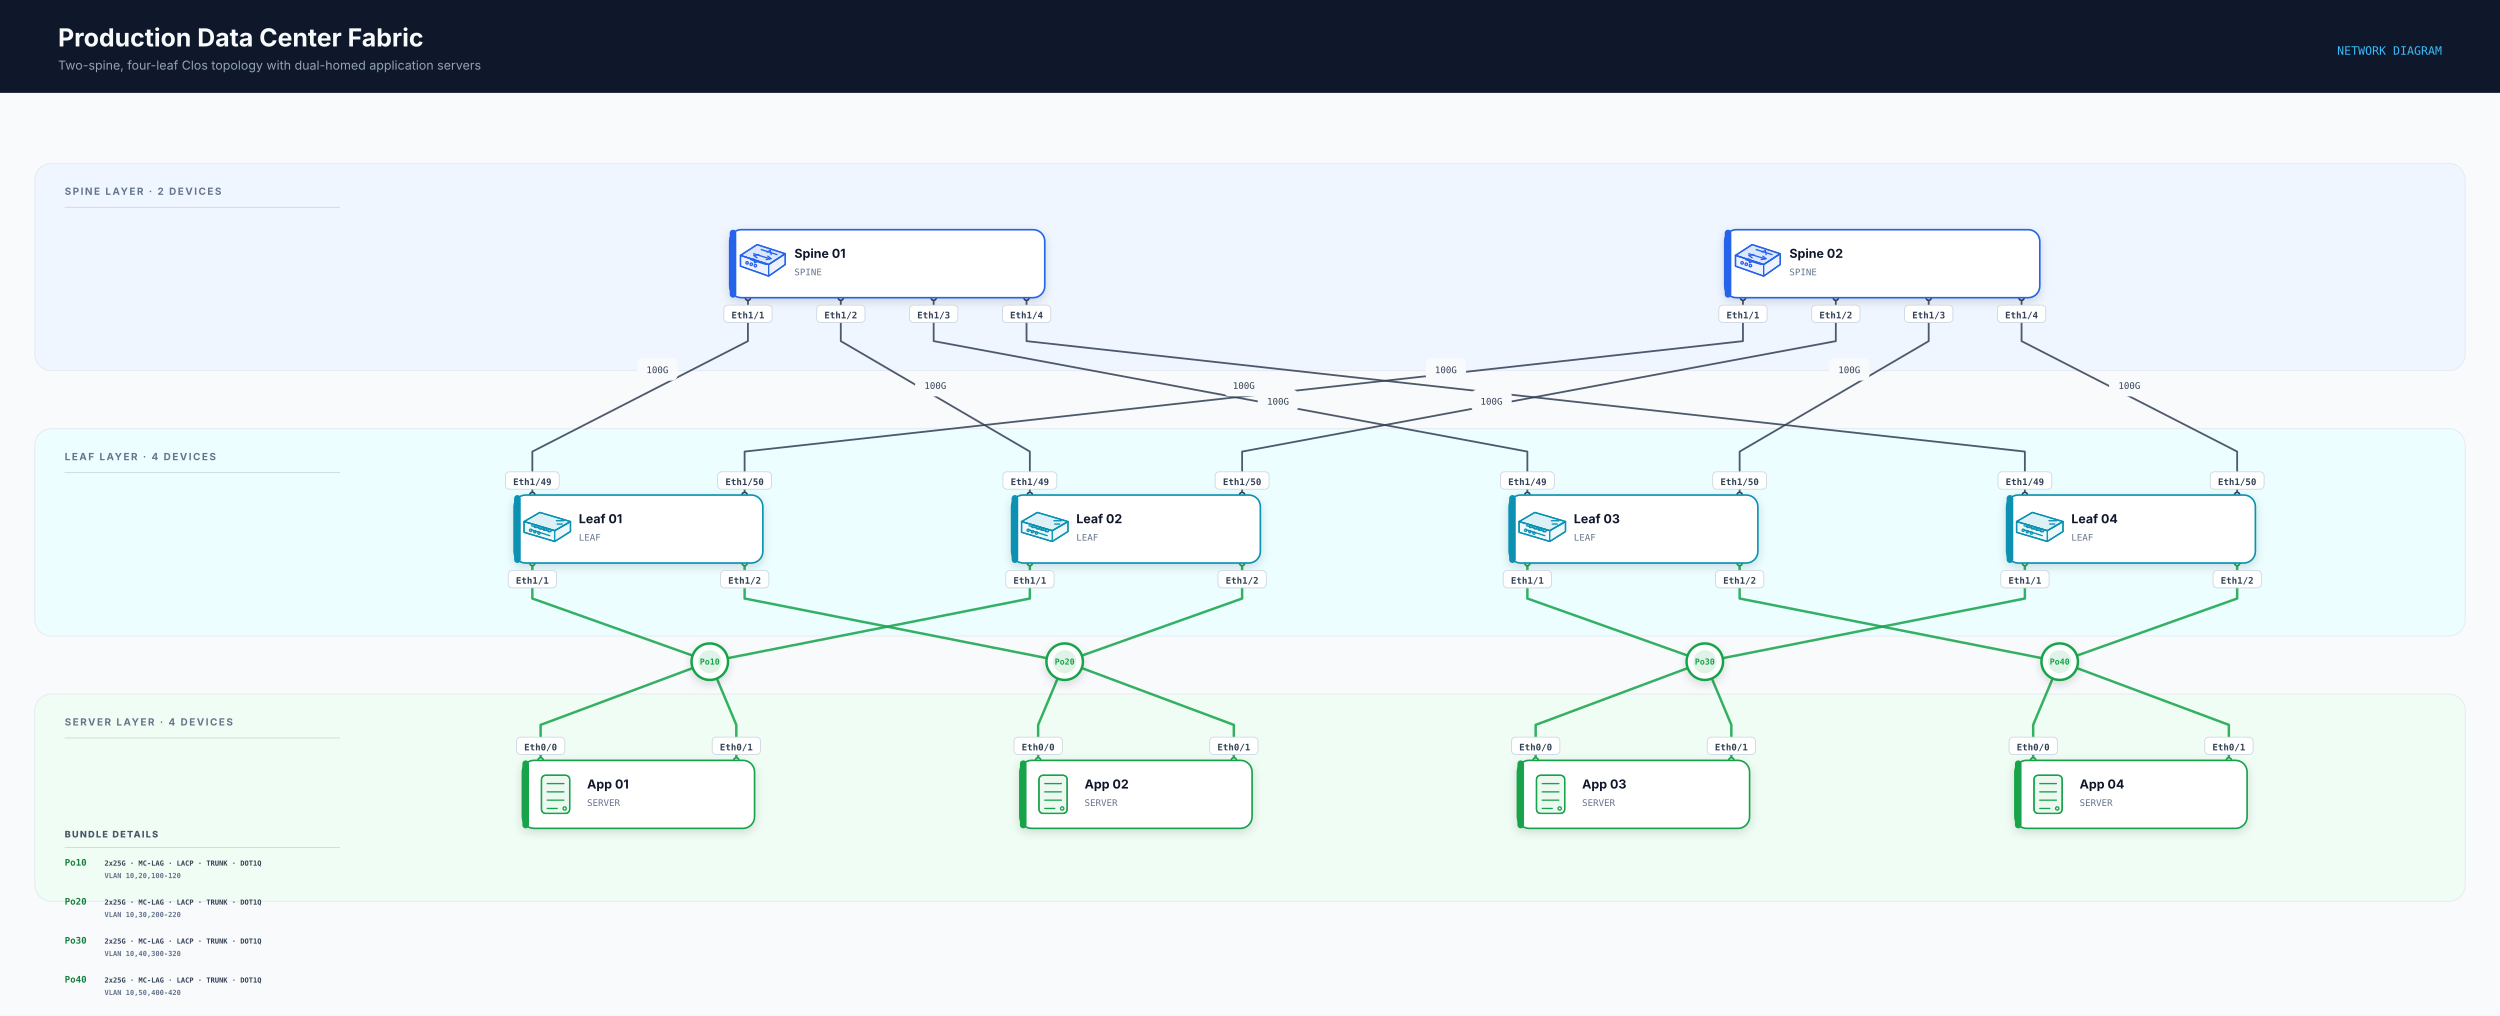
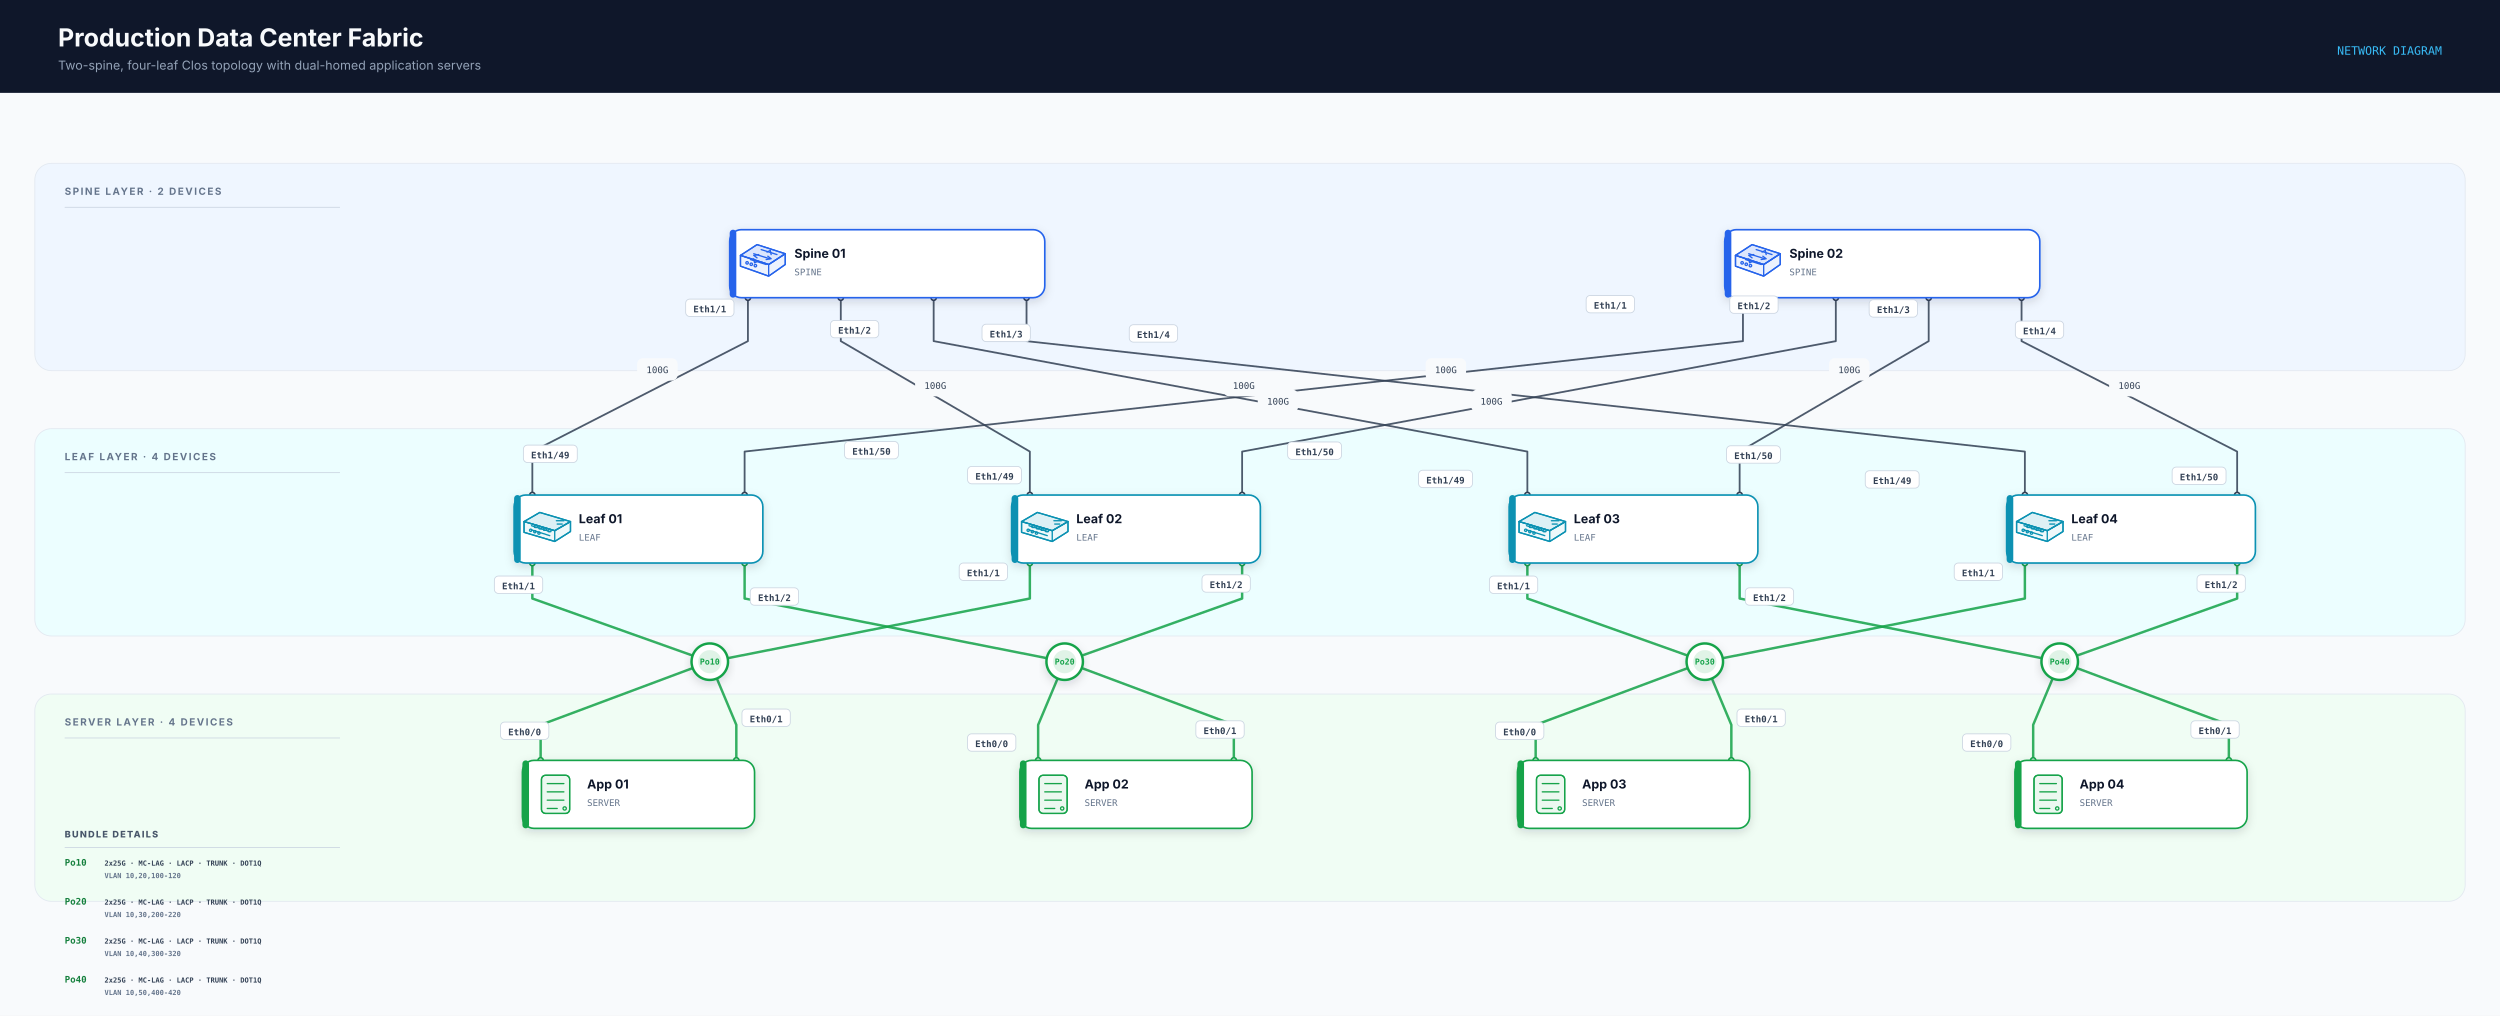
<svg xmlns="http://www.w3.org/2000/svg" class="theme-light" width="3015" height="1225" viewBox="0 0 3015 1225" role="img" shape-rendering="geometricPrecision">
  <defs>
    <filter id="shadow" x="-20%" y="-20%" width="140%" height="150%">
      <feDropShadow dx="0" dy="4" stdDeviation="6" flood-color="#0f172a" flood-opacity=".14" />
    </filter>
  </defs>
  <rect width="100%" height="100%" fill="#f8fafc" />
  <rect x="0" y="0" width="3015" height="112" fill="#0f172a" />
  <text x="70" y="56" fill="#f8fafc" font-family="Inter,Segoe UI,sans-serif" font-size="30" font-weight="700">Production Data Center Fabric</text>
  <text x="70" y="84" fill="#94a3b8" font-family="Inter,Segoe UI,sans-serif" font-size="15">Two-spine, four-leaf Clos topology with dual-homed application servers</text>
  <text x="2945" y="66" text-anchor="end" fill="#38bdf8" font-family="ui-monospace,SFMono-Regular,monospace" font-size="14">NETWORK DIAGRAM</text>
  <rect x="42" y="197.0" width="2931.0" height="250.0" rx="20" fill="#eff6ff" stroke="#e2e8f0" />
  <rect x="42" y="517.0" width="2931.0" height="250.0" rx="20" fill="#ecfeff" stroke="#e2e8f0" />
  <rect x="42" y="837.0" width="2931.0" height="250.0" rx="20" fill="#f0fdf4" stroke="#e2e8f0" />
  <g id="row-headings">
    <g class="row-heading row-heading-spine">
      <path d="M78 250.0 H410" stroke="#cbd5e1" stroke-width="1" />
      <text x="78" y="235.0" fill="#64748b" font-family="Inter,Segoe UI,sans-serif" font-size="12" font-weight="700" letter-spacing="1.8">SPINE LAYER · 2 DEVICES</text>
    </g>
    <g class="row-heading row-heading-leaf">
      <path d="M78 570.0 H410" stroke="#cbd5e1" stroke-width="1" />
      <text x="78" y="555.0" fill="#64748b" font-family="Inter,Segoe UI,sans-serif" font-size="12" font-weight="700" letter-spacing="1.8">LEAF LAYER · 4 DEVICES</text>
    </g>
    <g class="row-heading row-heading-server">
      <path d="M78 890.0 H410" stroke="#cbd5e1" stroke-width="1" />
      <text x="78" y="875.0" fill="#64748b" font-family="Inter,Segoe UI,sans-serif" font-size="12" font-weight="700" letter-spacing="1.8">SERVER LAYER · 4 DEVICES</text>
    </g>
  </g>
  <g id="links">
    <g id="link-1" data-netdiag-kind="link">
      <path d="M 902.0 359.0 V 411.4 L 642.0 544.6 V 597.0" fill="none" stroke="#334155" stroke-width="2.2" stroke-linecap="round" stroke-linejoin="round" opacity=".86" />
      <circle cx="902.0" cy="359.0" r="3.2" fill="#ffffff" stroke="#334155" stroke-width="2" />
      <circle cx="642.0" cy="597.0" r="3.2" fill="#ffffff" stroke="#334155" stroke-width="2" />
    </g>
    <g id="link-2" data-netdiag-kind="link">
      <path d="M 1014.0 359.0 V 411.4 L 1242.0 544.6 V 597.0" fill="none" stroke="#334155" stroke-width="2.2" stroke-linecap="round" stroke-linejoin="round" opacity=".86" />
      <circle cx="1014.0" cy="359.0" r="3.2" fill="#ffffff" stroke="#334155" stroke-width="2" />
      <circle cx="1242.0" cy="597.0" r="3.2" fill="#ffffff" stroke="#334155" stroke-width="2" />
    </g>
    <g id="link-3" data-netdiag-kind="link">
      <path d="M 1126.0 359.0 V 411.4 L 1842.0 544.6 V 597.0" fill="none" stroke="#334155" stroke-width="2.2" stroke-linecap="round" stroke-linejoin="round" opacity=".86" />
      <circle cx="1126.0" cy="359.0" r="3.2" fill="#ffffff" stroke="#334155" stroke-width="2" />
      <circle cx="1842.0" cy="597.0" r="3.2" fill="#ffffff" stroke="#334155" stroke-width="2" />
    </g>
    <g id="link-4" data-netdiag-kind="link">
      <path d="M 1238.0 359.0 V 411.4 L 2442.0 544.6 V 597.0" fill="none" stroke="#334155" stroke-width="2.2" stroke-linecap="round" stroke-linejoin="round" opacity=".86" />
      <circle cx="1238.0" cy="359.0" r="3.2" fill="#ffffff" stroke="#334155" stroke-width="2" />
      <circle cx="2442.0" cy="597.0" r="3.2" fill="#ffffff" stroke="#334155" stroke-width="2" />
    </g>
    <g id="link-5" data-netdiag-kind="link">
      <path d="M 2102.0 359.0 V 411.4 L 898.0 544.6 V 597.0" fill="none" stroke="#334155" stroke-width="2.2" stroke-linecap="round" stroke-linejoin="round" opacity=".86" />
      <circle cx="2102.0" cy="359.0" r="3.2" fill="#ffffff" stroke="#334155" stroke-width="2" />
      <circle cx="898.0" cy="597.0" r="3.2" fill="#ffffff" stroke="#334155" stroke-width="2" />
    </g>
    <g id="link-6" data-netdiag-kind="link">
      <path d="M 2214.0 359.0 V 411.4 L 1498.0 544.6 V 597.0" fill="none" stroke="#334155" stroke-width="2.2" stroke-linecap="round" stroke-linejoin="round" opacity=".86" />
      <circle cx="2214.0" cy="359.0" r="3.2" fill="#ffffff" stroke="#334155" stroke-width="2" />
      <circle cx="1498.0" cy="597.0" r="3.2" fill="#ffffff" stroke="#334155" stroke-width="2" />
    </g>
    <g id="link-7" data-netdiag-kind="link">
      <path d="M 2326.0 359.0 V 411.4 L 2098.0 544.6 V 597.0" fill="none" stroke="#334155" stroke-width="2.2" stroke-linecap="round" stroke-linejoin="round" opacity=".86" />
      <circle cx="2326.0" cy="359.0" r="3.2" fill="#ffffff" stroke="#334155" stroke-width="2" />
      <circle cx="2098.0" cy="597.0" r="3.2" fill="#ffffff" stroke="#334155" stroke-width="2" />
    </g>
    <g id="link-8" data-netdiag-kind="link">
      <path d="M 2438.0 359.0 V 411.4 L 2698.0 544.6 V 597.0" fill="none" stroke="#334155" stroke-width="2.2" stroke-linecap="round" stroke-linejoin="round" opacity=".86" />
      <circle cx="2438.0" cy="359.0" r="3.2" fill="#ffffff" stroke="#334155" stroke-width="2" />
      <circle cx="2698.0" cy="597.0" r="3.2" fill="#ffffff" stroke="#334155" stroke-width="2" />
    </g>
    <g id="link-9" data-netdiag-kind="link">
      <path d="M 642.0 679.0 V 721.8 L 856.0 798.0 L 652.0 874.2 V 917.0" fill="none" stroke="#16a34a" stroke-width="3.0" stroke-linecap="round" stroke-linejoin="round" opacity=".86" />
      <circle cx="642.0" cy="679.0" r="3.2" fill="#ffffff" stroke="#16a34a" stroke-width="2" />
      <circle cx="652.0" cy="917.0" r="3.2" fill="#ffffff" stroke="#16a34a" stroke-width="2" />
    </g>
    <g id="link-10" data-netdiag-kind="link">
      <path d="M 1242.0 679.0 V 721.8 L 856.0 798.0 L 888.0 874.2 V 917.0" fill="none" stroke="#16a34a" stroke-width="3.0" stroke-linecap="round" stroke-linejoin="round" opacity=".86" />
      <circle cx="1242.0" cy="679.0" r="3.2" fill="#ffffff" stroke="#16a34a" stroke-width="2" />
      <circle cx="888.0" cy="917.0" r="3.2" fill="#ffffff" stroke="#16a34a" stroke-width="2" />
    </g>
    <g id="link-11" data-netdiag-kind="link">
      <path d="M 898.0 679.0 V 721.8 L 1284.0 798.0 L 1252.0 874.2 V 917.0" fill="none" stroke="#16a34a" stroke-width="3.0" stroke-linecap="round" stroke-linejoin="round" opacity=".86" />
      <circle cx="898.0" cy="679.0" r="3.2" fill="#ffffff" stroke="#16a34a" stroke-width="2" />
      <circle cx="1252.0" cy="917.0" r="3.2" fill="#ffffff" stroke="#16a34a" stroke-width="2" />
    </g>
    <g id="link-12" data-netdiag-kind="link">
      <path d="M 1498.0 679.0 V 721.8 L 1284.0 798.0 L 1488.0 874.2 V 917.0" fill="none" stroke="#16a34a" stroke-width="3.0" stroke-linecap="round" stroke-linejoin="round" opacity=".86" />
      <circle cx="1498.0" cy="679.0" r="3.2" fill="#ffffff" stroke="#16a34a" stroke-width="2" />
      <circle cx="1488.0" cy="917.0" r="3.2" fill="#ffffff" stroke="#16a34a" stroke-width="2" />
    </g>
    <g id="link-13" data-netdiag-kind="link">
      <path d="M 1842.0 679.0 V 721.8 L 2056.0 798.0 L 1852.0 874.2 V 917.0" fill="none" stroke="#16a34a" stroke-width="3.0" stroke-linecap="round" stroke-linejoin="round" opacity=".86" />
      <circle cx="1842.0" cy="679.0" r="3.2" fill="#ffffff" stroke="#16a34a" stroke-width="2" />
      <circle cx="1852.0" cy="917.0" r="3.2" fill="#ffffff" stroke="#16a34a" stroke-width="2" />
    </g>
    <g id="link-14" data-netdiag-kind="link">
      <path d="M 2442.0 679.0 V 721.8 L 2056.0 798.0 L 2088.0 874.2 V 917.0" fill="none" stroke="#16a34a" stroke-width="3.0" stroke-linecap="round" stroke-linejoin="round" opacity=".86" />
      <circle cx="2442.0" cy="679.0" r="3.2" fill="#ffffff" stroke="#16a34a" stroke-width="2" />
      <circle cx="2088.0" cy="917.0" r="3.2" fill="#ffffff" stroke="#16a34a" stroke-width="2" />
    </g>
    <g id="link-15" data-netdiag-kind="link">
      <path d="M 2098.0 679.0 V 721.8 L 2484.0 798.0 L 2452.0 874.2 V 917.0" fill="none" stroke="#16a34a" stroke-width="3.0" stroke-linecap="round" stroke-linejoin="round" opacity=".86" />
      <circle cx="2098.0" cy="679.0" r="3.2" fill="#ffffff" stroke="#16a34a" stroke-width="2" />
      <circle cx="2452.0" cy="917.0" r="3.2" fill="#ffffff" stroke="#16a34a" stroke-width="2" />
    </g>
    <g id="link-16" data-netdiag-kind="link">
      <path d="M 2698.0 679.0 V 721.8 L 2484.0 798.0 L 2688.0 874.2 V 917.0" fill="none" stroke="#16a34a" stroke-width="3.0" stroke-linecap="round" stroke-linejoin="round" opacity=".86" />
      <circle cx="2698.0" cy="679.0" r="3.2" fill="#ffffff" stroke="#16a34a" stroke-width="2" />
      <circle cx="2688.0" cy="917.0" r="3.2" fill="#ffffff" stroke="#16a34a" stroke-width="2" />
    </g>
  </g>
  <g id="nodes">
    <g id="app-01" data-netdiag-kind="node" filter="url(#shadow)">
      <rect x="630.0" y="917.0" width="280.0" height="82.0" rx="14" fill="#ffffff" stroke="#16a34a" stroke-width="2" />
      <rect x="630.0" y="917.0" width="8" height="82.0" rx="4" fill="#16a34a" />
      <g class="device-icon device-icon-server" transform="translate(670.0 958.0)" stroke="#16a34a" fill="none" stroke-width="1.6" stroke-linecap="round" stroke-linejoin="round">
        <rect x="-17" y="-23" width="34" height="46" rx="5" fill="#16a34a" fill-opacity=".08" />
        <rect x="-17" y="-23" width="34" height="46" rx="5" />
        <path d="M-10 -13h20M-10 -3h20M-10 7h20M-10 17h12" />
        <circle cx="11" cy="17" r="2" />
      </g>
      <text class="node-title" x="708.0" y="951.0" fill="#0f172a" font-family="Inter,Segoe UI,Arial,sans-serif" font-size="15" font-weight="700">App 01</text>
      <text x="708.0" y="972.0" fill="#64748b" font-family="ui-monospace,SFMono-Regular,monospace" font-size="11">SERVER</text>
    </g>
    <g id="app-02" data-netdiag-kind="node" filter="url(#shadow)">
      <rect x="1230.0" y="917.0" width="280.0" height="82.0" rx="14" fill="#ffffff" stroke="#16a34a" stroke-width="2" />
      <rect x="1230.0" y="917.0" width="8" height="82.0" rx="4" fill="#16a34a" />
      <g class="device-icon device-icon-server" transform="translate(1270.0 958.0)" stroke="#16a34a" fill="none" stroke-width="1.6" stroke-linecap="round" stroke-linejoin="round">
        <rect x="-17" y="-23" width="34" height="46" rx="5" fill="#16a34a" fill-opacity=".08" />
        <rect x="-17" y="-23" width="34" height="46" rx="5" />
        <path d="M-10 -13h20M-10 -3h20M-10 7h20M-10 17h12" />
        <circle cx="11" cy="17" r="2" />
      </g>
      <text class="node-title" x="1308.0" y="951.0" fill="#0f172a" font-family="Inter,Segoe UI,Arial,sans-serif" font-size="15" font-weight="700">App 02</text>
      <text x="1308.0" y="972.0" fill="#64748b" font-family="ui-monospace,SFMono-Regular,monospace" font-size="11">SERVER</text>
    </g>
    <g id="app-03" data-netdiag-kind="node" filter="url(#shadow)">
      <rect x="1830.0" y="917.0" width="280.0" height="82.0" rx="14" fill="#ffffff" stroke="#16a34a" stroke-width="2" />
      <rect x="1830.0" y="917.0" width="8" height="82.0" rx="4" fill="#16a34a" />
      <g class="device-icon device-icon-server" transform="translate(1870.0 958.0)" stroke="#16a34a" fill="none" stroke-width="1.6" stroke-linecap="round" stroke-linejoin="round">
        <rect x="-17" y="-23" width="34" height="46" rx="5" fill="#16a34a" fill-opacity=".08" />
        <rect x="-17" y="-23" width="34" height="46" rx="5" />
        <path d="M-10 -13h20M-10 -3h20M-10 7h20M-10 17h12" />
        <circle cx="11" cy="17" r="2" />
      </g>
      <text class="node-title" x="1908.0" y="951.0" fill="#0f172a" font-family="Inter,Segoe UI,Arial,sans-serif" font-size="15" font-weight="700">App 03</text>
      <text x="1908.0" y="972.0" fill="#64748b" font-family="ui-monospace,SFMono-Regular,monospace" font-size="11">SERVER</text>
    </g>
    <g id="app-04" data-netdiag-kind="node" filter="url(#shadow)">
      <rect x="2430.0" y="917.0" width="280.0" height="82.0" rx="14" fill="#ffffff" stroke="#16a34a" stroke-width="2" />
      <rect x="2430.0" y="917.0" width="8" height="82.0" rx="4" fill="#16a34a" />
      <g class="device-icon device-icon-server" transform="translate(2470.0 958.0)" stroke="#16a34a" fill="none" stroke-width="1.6" stroke-linecap="round" stroke-linejoin="round">
        <rect x="-17" y="-23" width="34" height="46" rx="5" fill="#16a34a" fill-opacity=".08" />
        <rect x="-17" y="-23" width="34" height="46" rx="5" />
        <path d="M-10 -13h20M-10 -3h20M-10 7h20M-10 17h12" />
        <circle cx="11" cy="17" r="2" />
      </g>
      <text class="node-title" x="2508.0" y="951.0" fill="#0f172a" font-family="Inter,Segoe UI,Arial,sans-serif" font-size="15" font-weight="700">App 04</text>
      <text x="2508.0" y="972.0" fill="#64748b" font-family="ui-monospace,SFMono-Regular,monospace" font-size="11">SERVER</text>
    </g>
    <g id="leaf-01" data-netdiag-kind="node" filter="url(#shadow)">
      <rect x="620.0" y="597.0" width="300.0" height="82.0" rx="14" fill="#ffffff" stroke="#0891b2" stroke-width="2" />
      <rect x="620.0" y="597.0" width="8" height="82.0" rx="4" fill="#0891b2" />
      <g class="device-icon device-icon-leaf" transform="translate(660.0 638.0)" stroke="#0891b2" fill="none" stroke-width="1.6" stroke-linecap="round" stroke-linejoin="round">
        <path d="M-28 -9 -9 -20 28 -9 9 2Z" fill="#0891b2" fill-opacity=".14" />
        <path d="M-28 -9 9 2 28 -9v12L9 15-28 4Z" fill="#0891b2" fill-opacity=".07" />
        <path d="M-28 -9 -9 -20 28 -9 9 2Z" />
        <path d="M-28 -9v13L9 15 28 3v-12M9 2v13" />
        <path d="M-19 -4 3 3M-19 1 3 8" />
        <rect x="-15.5" y="-4.5" width="3.5" height="2.7" rx=".5" />
        <rect x="-10" y="-2.8" width="3.5" height="2.7" rx=".5" />
        <rect x="-4.5" y="-1.1" width="3.5" height="2.7" rx=".5" />
        <rect x="1" y=".6" width="3.5" height="2.7" rx=".5" />
        <circle cx="-20" cy="1.5" r="1.4" />
        <circle cx="-15" cy="3.2" r="1.4" />
        <circle cx="-10" cy="4.9" r="1.4" />
        <path d="M11 -10h9M12 -6h6" />
      </g>
      <text class="node-title" x="698.0" y="631.0" fill="#0f172a" font-family="Inter,Segoe UI,Arial,sans-serif" font-size="15" font-weight="700">Leaf 01</text>
      <text x="698.0" y="652.0" fill="#64748b" font-family="ui-monospace,SFMono-Regular,monospace" font-size="11">LEAF</text>
    </g>
    <g id="leaf-02" data-netdiag-kind="node" filter="url(#shadow)">
      <rect x="1220.0" y="597.0" width="300.0" height="82.0" rx="14" fill="#ffffff" stroke="#0891b2" stroke-width="2" />
      <rect x="1220.0" y="597.0" width="8" height="82.0" rx="4" fill="#0891b2" />
      <g class="device-icon device-icon-leaf" transform="translate(1260.0 638.0)" stroke="#0891b2" fill="none" stroke-width="1.6" stroke-linecap="round" stroke-linejoin="round">
        <path d="M-28 -9 -9 -20 28 -9 9 2Z" fill="#0891b2" fill-opacity=".14" />
        <path d="M-28 -9 9 2 28 -9v12L9 15-28 4Z" fill="#0891b2" fill-opacity=".07" />
        <path d="M-28 -9 -9 -20 28 -9 9 2Z" />
        <path d="M-28 -9v13L9 15 28 3v-12M9 2v13" />
        <path d="M-19 -4 3 3M-19 1 3 8" />
        <rect x="-15.5" y="-4.5" width="3.5" height="2.7" rx=".5" />
        <rect x="-10" y="-2.8" width="3.5" height="2.7" rx=".5" />
        <rect x="-4.5" y="-1.1" width="3.5" height="2.7" rx=".5" />
        <rect x="1" y=".6" width="3.5" height="2.7" rx=".5" />
        <circle cx="-20" cy="1.5" r="1.4" />
        <circle cx="-15" cy="3.2" r="1.4" />
        <circle cx="-10" cy="4.9" r="1.4" />
        <path d="M11 -10h9M12 -6h6" />
      </g>
      <text class="node-title" x="1298.0" y="631.0" fill="#0f172a" font-family="Inter,Segoe UI,Arial,sans-serif" font-size="15" font-weight="700">Leaf 02</text>
      <text x="1298.0" y="652.0" fill="#64748b" font-family="ui-monospace,SFMono-Regular,monospace" font-size="11">LEAF</text>
    </g>
    <g id="leaf-03" data-netdiag-kind="node" filter="url(#shadow)">
      <rect x="1820.0" y="597.0" width="300.0" height="82.0" rx="14" fill="#ffffff" stroke="#0891b2" stroke-width="2" />
      <rect x="1820.0" y="597.0" width="8" height="82.0" rx="4" fill="#0891b2" />
      <g class="device-icon device-icon-leaf" transform="translate(1860.0 638.0)" stroke="#0891b2" fill="none" stroke-width="1.6" stroke-linecap="round" stroke-linejoin="round">
        <path d="M-28 -9 -9 -20 28 -9 9 2Z" fill="#0891b2" fill-opacity=".14" />
        <path d="M-28 -9 9 2 28 -9v12L9 15-28 4Z" fill="#0891b2" fill-opacity=".07" />
        <path d="M-28 -9 -9 -20 28 -9 9 2Z" />
        <path d="M-28 -9v13L9 15 28 3v-12M9 2v13" />
        <path d="M-19 -4 3 3M-19 1 3 8" />
        <rect x="-15.5" y="-4.5" width="3.5" height="2.7" rx=".5" />
        <rect x="-10" y="-2.8" width="3.5" height="2.7" rx=".5" />
        <rect x="-4.5" y="-1.1" width="3.5" height="2.7" rx=".5" />
        <rect x="1" y=".6" width="3.5" height="2.7" rx=".5" />
        <circle cx="-20" cy="1.5" r="1.4" />
        <circle cx="-15" cy="3.2" r="1.4" />
        <circle cx="-10" cy="4.9" r="1.4" />
        <path d="M11 -10h9M12 -6h6" />
      </g>
      <text class="node-title" x="1898.0" y="631.0" fill="#0f172a" font-family="Inter,Segoe UI,Arial,sans-serif" font-size="15" font-weight="700">Leaf 03</text>
      <text x="1898.0" y="652.0" fill="#64748b" font-family="ui-monospace,SFMono-Regular,monospace" font-size="11">LEAF</text>
    </g>
    <g id="leaf-04" data-netdiag-kind="node" filter="url(#shadow)">
      <rect x="2420.0" y="597.0" width="300.0" height="82.0" rx="14" fill="#ffffff" stroke="#0891b2" stroke-width="2" />
      <rect x="2420.0" y="597.0" width="8" height="82.0" rx="4" fill="#0891b2" />
      <g class="device-icon device-icon-leaf" transform="translate(2460.0 638.0)" stroke="#0891b2" fill="none" stroke-width="1.6" stroke-linecap="round" stroke-linejoin="round">
        <path d="M-28 -9 -9 -20 28 -9 9 2Z" fill="#0891b2" fill-opacity=".14" />
        <path d="M-28 -9 9 2 28 -9v12L9 15-28 4Z" fill="#0891b2" fill-opacity=".07" />
        <path d="M-28 -9 -9 -20 28 -9 9 2Z" />
        <path d="M-28 -9v13L9 15 28 3v-12M9 2v13" />
        <path d="M-19 -4 3 3M-19 1 3 8" />
        <rect x="-15.5" y="-4.5" width="3.5" height="2.7" rx=".5" />
        <rect x="-10" y="-2.8" width="3.5" height="2.7" rx=".5" />
        <rect x="-4.5" y="-1.1" width="3.5" height="2.7" rx=".5" />
        <rect x="1" y=".6" width="3.5" height="2.7" rx=".5" />
        <circle cx="-20" cy="1.5" r="1.4" />
        <circle cx="-15" cy="3.2" r="1.4" />
        <circle cx="-10" cy="4.9" r="1.4" />
        <path d="M11 -10h9M12 -6h6" />
      </g>
      <text class="node-title" x="2498.0" y="631.0" fill="#0f172a" font-family="Inter,Segoe UI,Arial,sans-serif" font-size="15" font-weight="700">Leaf 04</text>
      <text x="2498.0" y="652.0" fill="#64748b" font-family="ui-monospace,SFMono-Regular,monospace" font-size="11">LEAF</text>
    </g>
    <g id="spine-01" data-netdiag-kind="node" filter="url(#shadow)">
      <rect x="880.0" y="277.0" width="380.0" height="82.0" rx="14" fill="#ffffff" stroke="#2563eb" stroke-width="2" />
      <rect x="880.0" y="277.0" width="8" height="82.0" rx="4" fill="#2563eb" />
      <g class="device-icon device-icon-spine" transform="translate(920.0 318.0)" stroke="#2563eb" fill="none" stroke-width="1.6" stroke-linecap="round" stroke-linejoin="round">
        <path d="M-27 -10 -7 -23 27 -12 7 1Z" fill="#2563eb" fill-opacity=".16" />
        <path d="M-27 -10 7 1 27 -12v13L7 15-27 3Z" fill="#2563eb" fill-opacity=".08" />
        <path d="M-27 -10 -7 -23 27 -12 7 1Z" />
        <path d="M-27 -10v13L7 15 27 1v-13M7 1v14" />
        <path d="M-11 -12 8 -6M-2 -17 17 -11M-15 -5 4 1" />
        <path d="m6 -9 4 3-6 1M5 -14l4-2 1 5M-7 -7l-4-3 6-1M-6 -3l-4 2-1-5" />
        <circle cx="-19" cy="-1" r="1.5" />
        <circle cx="-14" cy=".7" r="1.5" />
        <circle cx="-9" cy="2.4" r="1.5" />
      </g>
      <text class="node-title" x="958.0" y="311.0" fill="#0f172a" font-family="Inter,Segoe UI,Arial,sans-serif" font-size="15" font-weight="700">Spine 01</text>
      <text x="958.0" y="332.0" fill="#64748b" font-family="ui-monospace,SFMono-Regular,monospace" font-size="11">SPINE</text>
    </g>
    <g id="spine-02" data-netdiag-kind="node" filter="url(#shadow)">
      <rect x="2080.0" y="277.0" width="380.0" height="82.0" rx="14" fill="#ffffff" stroke="#2563eb" stroke-width="2" />
      <rect x="2080.0" y="277.0" width="8" height="82.0" rx="4" fill="#2563eb" />
      <g class="device-icon device-icon-spine" transform="translate(2120.0 318.0)" stroke="#2563eb" fill="none" stroke-width="1.6" stroke-linecap="round" stroke-linejoin="round">
        <path d="M-27 -10 -7 -23 27 -12 7 1Z" fill="#2563eb" fill-opacity=".16" />
        <path d="M-27 -10 7 1 27 -12v13L7 15-27 3Z" fill="#2563eb" fill-opacity=".08" />
        <path d="M-27 -10 -7 -23 27 -12 7 1Z" />
        <path d="M-27 -10v13L7 15 27 1v-13M7 1v14" />
        <path d="M-11 -12 8 -6M-2 -17 17 -11M-15 -5 4 1" />
        <path d="m6 -9 4 3-6 1M5 -14l4-2 1 5M-7 -7l-4-3 6-1M-6 -3l-4 2-1-5" />
        <circle cx="-19" cy="-1" r="1.5" />
        <circle cx="-14" cy=".7" r="1.5" />
        <circle cx="-9" cy="2.4" r="1.5" />
      </g>
      <text class="node-title" x="2158.0" y="311.0" fill="#0f172a" font-family="Inter,Segoe UI,Arial,sans-serif" font-size="15" font-weight="700">Spine 02</text>
      <text x="2158.0" y="332.0" fill="#64748b" font-family="ui-monospace,SFMono-Regular,monospace" font-size="11">SPINE</text>
    </g>
  </g>
  <g id="link-annotations" pointer-events="none">
    <g id="link-annotation-1" class="link-annotation">
-       <rect class="interface-label-badge" x="872.9" y="368.0" width="58.3" height="21.0" rx="5.0" fill="#ffffff" stroke="#cbd5e1" stroke-width="1" />
-       <text class="interface-label-text" x="902.0" y="384.0" text-anchor="middle" fill="#334155" font-family="ui-monospace,SFMono-Regular,monospace" font-size="11" font-weight="650">Eth1/1</text>
-       <rect class="interface-label-badge" x="609.5" y="569.0" width="65.0" height="21.0" rx="5.0" fill="#ffffff" stroke="#cbd5e1" stroke-width="1" />
-       <text class="interface-label-text" x="642.0" y="585.0" text-anchor="middle" fill="#334155" font-family="ui-monospace,SFMono-Regular,monospace" font-size="11" font-weight="650">Eth1/49</text>
+       <rect class="interface-label-badge" x="826.9" y="360.7" width="58.3" height="21.0" rx="5.0" fill="#ffffff" stroke="#cbd5e1" stroke-width="1" />
+       <text class="interface-label-text" x="856.0" y="376.7" text-anchor="middle" fill="#334155" font-family="ui-monospace,SFMono-Regular,monospace" font-size="11" font-weight="650">Eth1/1</text>
+       <rect class="interface-label-badge" x="631.2" y="536.8" width="65.0" height="21.0" rx="5.0" fill="#ffffff" stroke="#cbd5e1" stroke-width="1" />
+       <text class="interface-label-text" x="663.6" y="552.8" text-anchor="middle" fill="#334155" font-family="ui-monospace,SFMono-Regular,monospace" font-size="11" font-weight="650">Eth1/49</text>
      <rect class="label-mask" x="770.4" y="434.0" width="44.8" height="23" rx="5" fill="#f8fafc" stroke="#f8fafc" stroke-width="4" />
      <text x="792.8" y="450.0" text-anchor="middle" fill="#334155" font-family="ui-monospace,SFMono-Regular,monospace" font-size="11" font-weight="500">100G</text>
    </g>
    <g id="link-annotation-2" class="link-annotation">
-       <rect class="interface-label-badge" x="984.9" y="368.0" width="58.3" height="21.0" rx="5.0" fill="#ffffff" stroke="#cbd5e1" stroke-width="1" />
-       <text class="interface-label-text" x="1014.0" y="384.0" text-anchor="middle" fill="#334155" font-family="ui-monospace,SFMono-Regular,monospace" font-size="11" font-weight="650">Eth1/2</text>
-       <rect class="interface-label-badge" x="1209.5" y="569.0" width="65.0" height="21.0" rx="5.0" fill="#ffffff" stroke="#cbd5e1" stroke-width="1" />
-       <text class="interface-label-text" x="1242.0" y="585.0" text-anchor="middle" fill="#334155" font-family="ui-monospace,SFMono-Regular,monospace" font-size="11" font-weight="650">Eth1/49</text>
+       <rect class="interface-label-badge" x="1001.5" y="386.4" width="58.3" height="21.0" rx="5.0" fill="#ffffff" stroke="#cbd5e1" stroke-width="1" />
+       <text class="interface-label-text" x="1030.6" y="402.4" text-anchor="middle" fill="#334155" font-family="ui-monospace,SFMono-Regular,monospace" font-size="11" font-weight="650">Eth1/2</text>
+       <rect class="interface-label-badge" x="1166.9" y="562.5" width="65.0" height="21.0" rx="5.0" fill="#ffffff" stroke="#cbd5e1" stroke-width="1" />
+       <text class="interface-label-text" x="1199.4" y="578.5" text-anchor="middle" fill="#334155" font-family="ui-monospace,SFMono-Regular,monospace" font-size="11" font-weight="650">Eth1/49</text>
      <rect class="label-mask" x="1105.6" y="453.0" width="44.8" height="23" rx="5" fill="#f8fafc" stroke="#f8fafc" stroke-width="4" />
      <text x="1128.0" y="469.0" text-anchor="middle" fill="#334155" font-family="ui-monospace,SFMono-Regular,monospace" font-size="11" font-weight="500">100G</text>
    </g>
    <g id="link-annotation-3" class="link-annotation">
-       <rect class="interface-label-badge" x="1096.9" y="368.0" width="58.3" height="21.0" rx="5.0" fill="#ffffff" stroke="#cbd5e1" stroke-width="1" />
-       <text class="interface-label-text" x="1126.0" y="384.0" text-anchor="middle" fill="#334155" font-family="ui-monospace,SFMono-Regular,monospace" font-size="11" font-weight="650">Eth1/3</text>
-       <rect class="interface-label-badge" x="1809.5" y="569.0" width="65.0" height="21.0" rx="5.0" fill="#ffffff" stroke="#cbd5e1" stroke-width="1" />
-       <text class="interface-label-text" x="1842.0" y="585.0" text-anchor="middle" fill="#334155" font-family="ui-monospace,SFMono-Regular,monospace" font-size="11" font-weight="650">Eth1/49</text>
+       <rect class="interface-label-badge" x="1184.3" y="391.0" width="58.3" height="21.0" rx="5.0" fill="#ffffff" stroke="#cbd5e1" stroke-width="1" />
+       <text class="interface-label-text" x="1213.4" y="407.0" text-anchor="middle" fill="#334155" font-family="ui-monospace,SFMono-Regular,monospace" font-size="11" font-weight="650">Eth1/3</text>
+       <rect class="interface-label-badge" x="1710.8" y="567.1" width="65.0" height="21.0" rx="5.0" fill="#ffffff" stroke="#cbd5e1" stroke-width="1" />
+       <text class="interface-label-text" x="1743.2" y="583.1" text-anchor="middle" fill="#334155" font-family="ui-monospace,SFMono-Regular,monospace" font-size="11" font-weight="650">Eth1/49</text>
      <rect class="label-mask" x="1518.9" y="472.0" width="44.8" height="23" rx="5" fill="#f8fafc" stroke="#f8fafc" stroke-width="4" />
      <text x="1541.3" y="488.0" text-anchor="middle" fill="#334155" font-family="ui-monospace,SFMono-Regular,monospace" font-size="11" font-weight="500">100G</text>
    </g>
    <g id="link-annotation-4" class="link-annotation">
-       <rect class="interface-label-badge" x="1208.9" y="368.0" width="58.3" height="21.0" rx="5.0" fill="#ffffff" stroke="#cbd5e1" stroke-width="1" />
-       <text class="interface-label-text" x="1238.0" y="384.0" text-anchor="middle" fill="#334155" font-family="ui-monospace,SFMono-Regular,monospace" font-size="11" font-weight="650">Eth1/4</text>
-       <rect class="interface-label-badge" x="2409.5" y="569.0" width="65.0" height="21.0" rx="5.0" fill="#ffffff" stroke="#cbd5e1" stroke-width="1" />
-       <text class="interface-label-text" x="2442.0" y="585.0" text-anchor="middle" fill="#334155" font-family="ui-monospace,SFMono-Regular,monospace" font-size="11" font-weight="650">Eth1/49</text>
+       <rect class="interface-label-badge" x="1361.9" y="391.6" width="58.3" height="21.0" rx="5.0" fill="#ffffff" stroke="#cbd5e1" stroke-width="1" />
+       <text class="interface-label-text" x="1391.0" y="407.6" text-anchor="middle" fill="#334155" font-family="ui-monospace,SFMono-Regular,monospace" font-size="11" font-weight="650">Eth1/4</text>
+       <rect class="interface-label-badge" x="2249.5" y="567.7" width="65.0" height="21.0" rx="5.0" fill="#ffffff" stroke="#cbd5e1" stroke-width="1" />
+       <text class="interface-label-text" x="2282.0" y="583.7" text-anchor="middle" fill="#334155" font-family="ui-monospace,SFMono-Regular,monospace" font-size="11" font-weight="650">Eth1/49</text>
      <rect class="label-mask" x="1721.3" y="434.0" width="44.8" height="23" rx="5" fill="#f8fafc" stroke="#f8fafc" stroke-width="4" />
      <text x="1743.7" y="450.0" text-anchor="middle" fill="#334155" font-family="ui-monospace,SFMono-Regular,monospace" font-size="11" font-weight="500">100G</text>
    </g>
    <g id="link-annotation-5" class="link-annotation">
-       <rect class="interface-label-badge" x="2072.9" y="368.0" width="58.3" height="21.0" rx="5.0" fill="#ffffff" stroke="#cbd5e1" stroke-width="1" />
-       <text class="interface-label-text" x="2102.0" y="384.0" text-anchor="middle" fill="#334155" font-family="ui-monospace,SFMono-Regular,monospace" font-size="11" font-weight="650">Eth1/1</text>
-       <rect class="interface-label-badge" x="865.5" y="569.0" width="65.0" height="21.0" rx="5.0" fill="#ffffff" stroke="#cbd5e1" stroke-width="1" />
-       <text class="interface-label-text" x="898.0" y="585.0" text-anchor="middle" fill="#334155" font-family="ui-monospace,SFMono-Regular,monospace" font-size="11" font-weight="650">Eth1/50</text>
+       <rect class="interface-label-badge" x="1912.9" y="356.3" width="58.3" height="21.0" rx="5.0" fill="#ffffff" stroke="#cbd5e1" stroke-width="1" />
+       <text class="interface-label-text" x="1942.0" y="372.3" text-anchor="middle" fill="#334155" font-family="ui-monospace,SFMono-Regular,monospace" font-size="11" font-weight="650">Eth1/1</text>
+       <rect class="interface-label-badge" x="1018.5" y="532.4" width="65.0" height="21.0" rx="5.0" fill="#ffffff" stroke="#cbd5e1" stroke-width="1" />
+       <text class="interface-label-text" x="1051.0" y="548.4" text-anchor="middle" fill="#334155" font-family="ui-monospace,SFMono-Regular,monospace" font-size="11" font-weight="650">Eth1/50</text>
      <rect class="label-mask" x="1477.6" y="453.0" width="44.8" height="23" rx="5" fill="#f8fafc" stroke="#f8fafc" stroke-width="4" />
      <text x="1500.0" y="469.0" text-anchor="middle" fill="#334155" font-family="ui-monospace,SFMono-Regular,monospace" font-size="11" font-weight="500">100G</text>
    </g>
    <g id="link-annotation-6" class="link-annotation">
-       <rect class="interface-label-badge" x="2184.9" y="368.0" width="58.3" height="21.0" rx="5.0" fill="#ffffff" stroke="#cbd5e1" stroke-width="1" />
-       <text class="interface-label-text" x="2214.0" y="384.0" text-anchor="middle" fill="#334155" font-family="ui-monospace,SFMono-Regular,monospace" font-size="11" font-weight="650">Eth1/2</text>
-       <rect class="interface-label-badge" x="1465.5" y="569.0" width="65.0" height="21.0" rx="5.0" fill="#ffffff" stroke="#cbd5e1" stroke-width="1" />
-       <text class="interface-label-text" x="1498.0" y="585.0" text-anchor="middle" fill="#334155" font-family="ui-monospace,SFMono-Regular,monospace" font-size="11" font-weight="650">Eth1/50</text>
+       <rect class="interface-label-badge" x="2086.1" y="356.9" width="58.3" height="21.0" rx="5.0" fill="#ffffff" stroke="#cbd5e1" stroke-width="1" />
+       <text class="interface-label-text" x="2115.2" y="372.9" text-anchor="middle" fill="#334155" font-family="ui-monospace,SFMono-Regular,monospace" font-size="11" font-weight="650">Eth1/2</text>
+       <rect class="interface-label-badge" x="1552.9" y="533.0" width="65.0" height="21.0" rx="5.0" fill="#ffffff" stroke="#cbd5e1" stroke-width="1" />
+       <text class="interface-label-text" x="1585.4" y="549.0" text-anchor="middle" fill="#334155" font-family="ui-monospace,SFMono-Regular,monospace" font-size="11" font-weight="650">Eth1/50</text>
      <rect class="label-mask" x="1776.3" y="472.0" width="44.8" height="23" rx="5" fill="#f8fafc" stroke="#f8fafc" stroke-width="4" />
      <text x="1798.7" y="488.0" text-anchor="middle" fill="#334155" font-family="ui-monospace,SFMono-Regular,monospace" font-size="11" font-weight="500">100G</text>
    </g>
    <g id="link-annotation-7" class="link-annotation">
-       <rect class="interface-label-badge" x="2296.9" y="368.0" width="58.3" height="21.0" rx="5.0" fill="#ffffff" stroke="#cbd5e1" stroke-width="1" />
-       <text class="interface-label-text" x="2326.0" y="384.0" text-anchor="middle" fill="#334155" font-family="ui-monospace,SFMono-Regular,monospace" font-size="11" font-weight="650">Eth1/3</text>
-       <rect class="interface-label-badge" x="2065.5" y="569.0" width="65.0" height="21.0" rx="5.0" fill="#ffffff" stroke="#cbd5e1" stroke-width="1" />
-       <text class="interface-label-text" x="2098.0" y="585.0" text-anchor="middle" fill="#334155" font-family="ui-monospace,SFMono-Regular,monospace" font-size="11" font-weight="650">Eth1/50</text>
+       <rect class="interface-label-badge" x="2254.2" y="361.5" width="58.3" height="21.0" rx="5.0" fill="#ffffff" stroke="#cbd5e1" stroke-width="1" />
+       <text class="interface-label-text" x="2283.4" y="377.5" text-anchor="middle" fill="#334155" font-family="ui-monospace,SFMono-Regular,monospace" font-size="11" font-weight="650">Eth1/3</text>
+       <rect class="interface-label-badge" x="2082.2" y="537.6" width="65.0" height="21.0" rx="5.0" fill="#ffffff" stroke="#cbd5e1" stroke-width="1" />
+       <text class="interface-label-text" x="2114.6" y="553.6" text-anchor="middle" fill="#334155" font-family="ui-monospace,SFMono-Regular,monospace" font-size="11" font-weight="650">Eth1/50</text>
      <rect class="label-mask" x="2207.8" y="434.0" width="44.8" height="23" rx="5" fill="#f8fafc" stroke="#f8fafc" stroke-width="4" />
      <text x="2230.2" y="450.0" text-anchor="middle" fill="#334155" font-family="ui-monospace,SFMono-Regular,monospace" font-size="11" font-weight="500">100G</text>
    </g>
    <g id="link-annotation-8" class="link-annotation">
-       <rect class="interface-label-badge" x="2408.9" y="368.0" width="58.3" height="21.0" rx="5.0" fill="#ffffff" stroke="#cbd5e1" stroke-width="1" />
-       <text class="interface-label-text" x="2438.0" y="384.0" text-anchor="middle" fill="#334155" font-family="ui-monospace,SFMono-Regular,monospace" font-size="11" font-weight="650">Eth1/4</text>
-       <rect class="interface-label-badge" x="2665.5" y="569.0" width="65.0" height="21.0" rx="5.0" fill="#ffffff" stroke="#cbd5e1" stroke-width="1" />
-       <text class="interface-label-text" x="2698.0" y="585.0" text-anchor="middle" fill="#334155" font-family="ui-monospace,SFMono-Regular,monospace" font-size="11" font-weight="650">Eth1/50</text>
+       <rect class="interface-label-badge" x="2430.5" y="387.2" width="58.3" height="21.0" rx="5.0" fill="#ffffff" stroke="#cbd5e1" stroke-width="1" />
+       <text class="interface-label-text" x="2459.6" y="403.2" text-anchor="middle" fill="#334155" font-family="ui-monospace,SFMono-Regular,monospace" font-size="11" font-weight="650">Eth1/4</text>
+       <rect class="interface-label-badge" x="2619.6" y="563.3" width="65.0" height="21.0" rx="5.0" fill="#ffffff" stroke="#cbd5e1" stroke-width="1" />
+       <text class="interface-label-text" x="2652.0" y="579.3" text-anchor="middle" fill="#334155" font-family="ui-monospace,SFMono-Regular,monospace" font-size="11" font-weight="650">Eth1/50</text>
      <rect class="label-mask" x="2545.6" y="453.0" width="44.8" height="23" rx="5" fill="#f8fafc" stroke="#f8fafc" stroke-width="4" />
      <text x="2568.0" y="469.0" text-anchor="middle" fill="#334155" font-family="ui-monospace,SFMono-Regular,monospace" font-size="11" font-weight="500">100G</text>
    </g>
    <g id="link-annotation-9" class="link-annotation">
-       <rect class="interface-label-badge" x="612.9" y="688.0" width="58.3" height="21.0" rx="5.0" fill="#ffffff" stroke="#cbd5e1" stroke-width="1" />
-       <text class="interface-label-text" x="642.0" y="704.0" text-anchor="middle" fill="#334155" font-family="ui-monospace,SFMono-Regular,monospace" font-size="11" font-weight="650">Eth1/1</text>
-       <rect class="interface-label-badge" x="622.9" y="889.0" width="58.3" height="21.0" rx="5.0" fill="#ffffff" stroke="#cbd5e1" stroke-width="1" />
-       <text class="interface-label-text" x="652.0" y="905.0" text-anchor="middle" fill="#334155" font-family="ui-monospace,SFMono-Regular,monospace" font-size="11" font-weight="650">Eth0/0</text>
+       <rect class="interface-label-badge" x="596.2" y="694.7" width="58.3" height="21.0" rx="5.0" fill="#ffffff" stroke="#cbd5e1" stroke-width="1" />
+       <text class="interface-label-text" x="625.3" y="710.7" text-anchor="middle" fill="#334155" font-family="ui-monospace,SFMono-Regular,monospace" font-size="11" font-weight="650">Eth1/1</text>
+       <rect class="interface-label-badge" x="603.6" y="870.8" width="58.3" height="21.0" rx="5.0" fill="#ffffff" stroke="#cbd5e1" stroke-width="1" />
+       <text class="interface-label-text" x="632.7" y="886.8" text-anchor="middle" fill="#334155" font-family="ui-monospace,SFMono-Regular,monospace" font-size="11" font-weight="650">Eth0/0</text>
    </g>
    <g id="link-annotation-10" class="link-annotation">
-       <rect class="interface-label-badge" x="1212.9" y="688.0" width="58.3" height="21.0" rx="5.0" fill="#ffffff" stroke="#cbd5e1" stroke-width="1" />
-       <text class="interface-label-text" x="1242.0" y="704.0" text-anchor="middle" fill="#334155" font-family="ui-monospace,SFMono-Regular,monospace" font-size="11" font-weight="650">Eth1/1</text>
-       <rect class="interface-label-badge" x="858.9" y="889.0" width="58.3" height="21.0" rx="5.0" fill="#ffffff" stroke="#cbd5e1" stroke-width="1" />
-       <text class="interface-label-text" x="888.0" y="905.0" text-anchor="middle" fill="#334155" font-family="ui-monospace,SFMono-Regular,monospace" font-size="11" font-weight="650">Eth0/1</text>
+       <rect class="interface-label-badge" x="1156.8" y="679.0" width="58.3" height="21.0" rx="5.0" fill="#ffffff" stroke="#cbd5e1" stroke-width="1" />
+       <text class="interface-label-text" x="1185.9" y="695.0" text-anchor="middle" fill="#334155" font-family="ui-monospace,SFMono-Regular,monospace" font-size="11" font-weight="650">Eth1/1</text>
+       <rect class="interface-label-badge" x="894.8" y="855.1" width="58.3" height="21.0" rx="5.0" fill="#ffffff" stroke="#cbd5e1" stroke-width="1" />
+       <text class="interface-label-text" x="924.0" y="871.1" text-anchor="middle" fill="#334155" font-family="ui-monospace,SFMono-Regular,monospace" font-size="11" font-weight="650">Eth0/1</text>
    </g>
    <g id="link-annotation-11" class="link-annotation">
-       <rect class="interface-label-badge" x="868.9" y="688.0" width="58.3" height="21.0" rx="5.0" fill="#ffffff" stroke="#cbd5e1" stroke-width="1" />
-       <text class="interface-label-text" x="898.0" y="704.0" text-anchor="middle" fill="#334155" font-family="ui-monospace,SFMono-Regular,monospace" font-size="11" font-weight="650">Eth1/2</text>
-       <rect class="interface-label-badge" x="1222.9" y="889.0" width="58.3" height="21.0" rx="5.0" fill="#ffffff" stroke="#cbd5e1" stroke-width="1" />
-       <text class="interface-label-text" x="1252.0" y="905.0" text-anchor="middle" fill="#334155" font-family="ui-monospace,SFMono-Regular,monospace" font-size="11" font-weight="650">Eth0/0</text>
+       <rect class="interface-label-badge" x="904.8" y="708.9" width="58.3" height="21.0" rx="5.0" fill="#ffffff" stroke="#cbd5e1" stroke-width="1" />
+       <text class="interface-label-text" x="934.0" y="724.9" text-anchor="middle" fill="#334155" font-family="ui-monospace,SFMono-Regular,monospace" font-size="11" font-weight="650">Eth1/2</text>
+       <rect class="interface-label-badge" x="1166.8" y="885.0" width="58.3" height="21.0" rx="5.0" fill="#ffffff" stroke="#cbd5e1" stroke-width="1" />
+       <text class="interface-label-text" x="1195.9" y="901.0" text-anchor="middle" fill="#334155" font-family="ui-monospace,SFMono-Regular,monospace" font-size="11" font-weight="650">Eth0/0</text>
    </g>
    <g id="link-annotation-12" class="link-annotation">
-       <rect class="interface-label-badge" x="1468.9" y="688.0" width="58.3" height="21.0" rx="5.0" fill="#ffffff" stroke="#cbd5e1" stroke-width="1" />
-       <text class="interface-label-text" x="1498.0" y="704.0" text-anchor="middle" fill="#334155" font-family="ui-monospace,SFMono-Regular,monospace" font-size="11" font-weight="650">Eth1/2</text>
-       <rect class="interface-label-badge" x="1458.9" y="889.0" width="58.3" height="21.0" rx="5.0" fill="#ffffff" stroke="#cbd5e1" stroke-width="1" />
-       <text class="interface-label-text" x="1488.0" y="905.0" text-anchor="middle" fill="#334155" font-family="ui-monospace,SFMono-Regular,monospace" font-size="11" font-weight="650">Eth0/1</text>
+       <rect class="interface-label-badge" x="1449.6" y="693.2" width="58.3" height="21.0" rx="5.0" fill="#ffffff" stroke="#cbd5e1" stroke-width="1" />
+       <text class="interface-label-text" x="1478.7" y="709.2" text-anchor="middle" fill="#334155" font-family="ui-monospace,SFMono-Regular,monospace" font-size="11" font-weight="650">Eth1/2</text>
+       <rect class="interface-label-badge" x="1442.2" y="869.3" width="58.3" height="21.0" rx="5.0" fill="#ffffff" stroke="#cbd5e1" stroke-width="1" />
+       <text class="interface-label-text" x="1471.3" y="885.3" text-anchor="middle" fill="#334155" font-family="ui-monospace,SFMono-Regular,monospace" font-size="11" font-weight="650">Eth0/1</text>
    </g>
    <g id="link-annotation-13" class="link-annotation">
-       <rect class="interface-label-badge" x="1812.9" y="688.0" width="58.3" height="21.0" rx="5.0" fill="#ffffff" stroke="#cbd5e1" stroke-width="1" />
-       <text class="interface-label-text" x="1842.0" y="704.0" text-anchor="middle" fill="#334155" font-family="ui-monospace,SFMono-Regular,monospace" font-size="11" font-weight="650">Eth1/1</text>
-       <rect class="interface-label-badge" x="1822.9" y="889.0" width="58.3" height="21.0" rx="5.0" fill="#ffffff" stroke="#cbd5e1" stroke-width="1" />
-       <text class="interface-label-text" x="1852.0" y="905.0" text-anchor="middle" fill="#334155" font-family="ui-monospace,SFMono-Regular,monospace" font-size="11" font-weight="650">Eth0/0</text>
+       <rect class="interface-label-badge" x="1796.2" y="694.7" width="58.3" height="21.0" rx="5.0" fill="#ffffff" stroke="#cbd5e1" stroke-width="1" />
+       <text class="interface-label-text" x="1825.3" y="710.7" text-anchor="middle" fill="#334155" font-family="ui-monospace,SFMono-Regular,monospace" font-size="11" font-weight="650">Eth1/1</text>
+       <rect class="interface-label-badge" x="1803.6" y="870.8" width="58.3" height="21.0" rx="5.0" fill="#ffffff" stroke="#cbd5e1" stroke-width="1" />
+       <text class="interface-label-text" x="1832.7" y="886.8" text-anchor="middle" fill="#334155" font-family="ui-monospace,SFMono-Regular,monospace" font-size="11" font-weight="650">Eth0/0</text>
    </g>
    <g id="link-annotation-14" class="link-annotation">
-       <rect class="interface-label-badge" x="2412.9" y="688.0" width="58.3" height="21.0" rx="5.0" fill="#ffffff" stroke="#cbd5e1" stroke-width="1" />
-       <text class="interface-label-text" x="2442.0" y="704.0" text-anchor="middle" fill="#334155" font-family="ui-monospace,SFMono-Regular,monospace" font-size="11" font-weight="650">Eth1/1</text>
-       <rect class="interface-label-badge" x="2058.9" y="889.0" width="58.3" height="21.0" rx="5.0" fill="#ffffff" stroke="#cbd5e1" stroke-width="1" />
-       <text class="interface-label-text" x="2088.0" y="905.0" text-anchor="middle" fill="#334155" font-family="ui-monospace,SFMono-Regular,monospace" font-size="11" font-weight="650">Eth0/1</text>
+       <rect class="interface-label-badge" x="2356.8" y="679.0" width="58.3" height="21.0" rx="5.0" fill="#ffffff" stroke="#cbd5e1" stroke-width="1" />
+       <text class="interface-label-text" x="2385.9" y="695.0" text-anchor="middle" fill="#334155" font-family="ui-monospace,SFMono-Regular,monospace" font-size="11" font-weight="650">Eth1/1</text>
+       <rect class="interface-label-badge" x="2094.8" y="855.1" width="58.3" height="21.0" rx="5.0" fill="#ffffff" stroke="#cbd5e1" stroke-width="1" />
+       <text class="interface-label-text" x="2124.0" y="871.1" text-anchor="middle" fill="#334155" font-family="ui-monospace,SFMono-Regular,monospace" font-size="11" font-weight="650">Eth0/1</text>
    </g>
    <g id="link-annotation-15" class="link-annotation">
-       <rect class="interface-label-badge" x="2068.9" y="688.0" width="58.3" height="21.0" rx="5.0" fill="#ffffff" stroke="#cbd5e1" stroke-width="1" />
-       <text class="interface-label-text" x="2098.0" y="704.0" text-anchor="middle" fill="#334155" font-family="ui-monospace,SFMono-Regular,monospace" font-size="11" font-weight="650">Eth1/2</text>
-       <rect class="interface-label-badge" x="2422.9" y="889.0" width="58.3" height="21.0" rx="5.0" fill="#ffffff" stroke="#cbd5e1" stroke-width="1" />
-       <text class="interface-label-text" x="2452.0" y="905.0" text-anchor="middle" fill="#334155" font-family="ui-monospace,SFMono-Regular,monospace" font-size="11" font-weight="650">Eth0/0</text>
+       <rect class="interface-label-badge" x="2104.8" y="708.9" width="58.3" height="21.0" rx="5.0" fill="#ffffff" stroke="#cbd5e1" stroke-width="1" />
+       <text class="interface-label-text" x="2134.0" y="724.9" text-anchor="middle" fill="#334155" font-family="ui-monospace,SFMono-Regular,monospace" font-size="11" font-weight="650">Eth1/2</text>
+       <rect class="interface-label-badge" x="2366.8" y="885.0" width="58.3" height="21.0" rx="5.0" fill="#ffffff" stroke="#cbd5e1" stroke-width="1" />
+       <text class="interface-label-text" x="2395.9" y="901.0" text-anchor="middle" fill="#334155" font-family="ui-monospace,SFMono-Regular,monospace" font-size="11" font-weight="650">Eth0/0</text>
    </g>
    <g id="link-annotation-16" class="link-annotation">
-       <rect class="interface-label-badge" x="2668.9" y="688.0" width="58.3" height="21.0" rx="5.0" fill="#ffffff" stroke="#cbd5e1" stroke-width="1" />
-       <text class="interface-label-text" x="2698.0" y="704.0" text-anchor="middle" fill="#334155" font-family="ui-monospace,SFMono-Regular,monospace" font-size="11" font-weight="650">Eth1/2</text>
-       <rect class="interface-label-badge" x="2658.9" y="889.0" width="58.3" height="21.0" rx="5.0" fill="#ffffff" stroke="#cbd5e1" stroke-width="1" />
-       <text class="interface-label-text" x="2688.0" y="905.0" text-anchor="middle" fill="#334155" font-family="ui-monospace,SFMono-Regular,monospace" font-size="11" font-weight="650">Eth0/1</text>
+       <rect class="interface-label-badge" x="2649.6" y="693.2" width="58.3" height="21.0" rx="5.0" fill="#ffffff" stroke="#cbd5e1" stroke-width="1" />
+       <text class="interface-label-text" x="2678.7" y="709.2" text-anchor="middle" fill="#334155" font-family="ui-monospace,SFMono-Regular,monospace" font-size="11" font-weight="650">Eth1/2</text>
+       <rect class="interface-label-badge" x="2642.2" y="869.3" width="58.3" height="21.0" rx="5.0" fill="#ffffff" stroke="#cbd5e1" stroke-width="1" />
+       <text class="interface-label-text" x="2671.3" y="885.3" text-anchor="middle" fill="#334155" font-family="ui-monospace,SFMono-Regular,monospace" font-size="11" font-weight="650">Eth0/1</text>
    </g>
    <g class="bundle-marker" filter="url(#shadow)">
      <circle cx="856.0" cy="798.0" r="22" fill="#ffffff" stroke="#16a34a" stroke-width="3" />
      <circle cx="856.0" cy="798.0" r="14" fill="#16a34a" fill-opacity=".13" />
      <text x="856.0" y="801.5" text-anchor="middle" fill="#16a34a" font-family="ui-monospace,SFMono-Regular,monospace" font-size="10" font-weight="800">Po10</text>
    </g>
    <g class="bundle-marker" filter="url(#shadow)">
      <circle cx="1284.0" cy="798.0" r="22" fill="#ffffff" stroke="#16a34a" stroke-width="3" />
      <circle cx="1284.0" cy="798.0" r="14" fill="#16a34a" fill-opacity=".13" />
      <text x="1284.0" y="801.5" text-anchor="middle" fill="#16a34a" font-family="ui-monospace,SFMono-Regular,monospace" font-size="10" font-weight="800">Po20</text>
    </g>
    <g class="bundle-marker" filter="url(#shadow)">
      <circle cx="2056.0" cy="798.0" r="22" fill="#ffffff" stroke="#16a34a" stroke-width="3" />
      <circle cx="2056.0" cy="798.0" r="14" fill="#16a34a" fill-opacity=".13" />
      <text x="2056.0" y="801.5" text-anchor="middle" fill="#16a34a" font-family="ui-monospace,SFMono-Regular,monospace" font-size="10" font-weight="800">Po30</text>
    </g>
    <g class="bundle-marker" filter="url(#shadow)">
      <circle cx="2484.0" cy="798.0" r="22" fill="#ffffff" stroke="#16a34a" stroke-width="3" />
      <circle cx="2484.0" cy="798.0" r="14" fill="#16a34a" fill-opacity=".13" />
      <text x="2484.0" y="801.5" text-anchor="middle" fill="#16a34a" font-family="ui-monospace,SFMono-Regular,monospace" font-size="10" font-weight="800">Po40</text>
    </g>
  </g>
  <g id="bundle-legend">
    <text x="78.0" y="1010.0" fill="#475569" font-family="Inter,Segoe UI,sans-serif" font-size="11" font-weight="800" letter-spacing="1.5">BUNDLE DETAILS</text>
    <path d="M78.0 1022.0 H410.0" stroke="#cbd5e1" />
    <text x="78.0" y="1044.0" fill="#15803d" font-family="ui-monospace,SFMono-Regular,monospace" font-size="11" font-weight="800">Po10</text>
    <text x="126.0" y="1044.0" fill="#334155" font-family="ui-monospace,SFMono-Regular,monospace" font-size="8.5" font-weight="650">2x25G · MC-LAG · LACP · TRUNK · DOT1Q</text>
    <text x="126.0" y="1059.0" fill="#64748b" font-family="ui-monospace,SFMono-Regular,monospace" font-size="8.5" font-weight="600">VLAN 10,20,100-120</text>
    <text x="78.0" y="1091.0" fill="#15803d" font-family="ui-monospace,SFMono-Regular,monospace" font-size="11" font-weight="800">Po20</text>
    <text x="126.0" y="1091.0" fill="#334155" font-family="ui-monospace,SFMono-Regular,monospace" font-size="8.5" font-weight="650">2x25G · MC-LAG · LACP · TRUNK · DOT1Q</text>
    <text x="126.0" y="1106.0" fill="#64748b" font-family="ui-monospace,SFMono-Regular,monospace" font-size="8.5" font-weight="600">VLAN 10,30,200-220</text>
    <text x="78.0" y="1138.0" fill="#15803d" font-family="ui-monospace,SFMono-Regular,monospace" font-size="11" font-weight="800">Po30</text>
    <text x="126.0" y="1138.0" fill="#334155" font-family="ui-monospace,SFMono-Regular,monospace" font-size="8.5" font-weight="650">2x25G · MC-LAG · LACP · TRUNK · DOT1Q</text>
    <text x="126.0" y="1153.0" fill="#64748b" font-family="ui-monospace,SFMono-Regular,monospace" font-size="8.5" font-weight="600">VLAN 10,40,300-320</text>
    <text x="78.0" y="1185.0" fill="#15803d" font-family="ui-monospace,SFMono-Regular,monospace" font-size="11" font-weight="800">Po40</text>
    <text x="126.0" y="1185.0" fill="#334155" font-family="ui-monospace,SFMono-Regular,monospace" font-size="8.5" font-weight="650">2x25G · MC-LAG · LACP · TRUNK · DOT1Q</text>
    <text x="126.0" y="1200.0" fill="#64748b" font-family="ui-monospace,SFMono-Regular,monospace" font-size="8.5" font-weight="600">VLAN 10,50,400-420</text>
  </g>
</svg>
